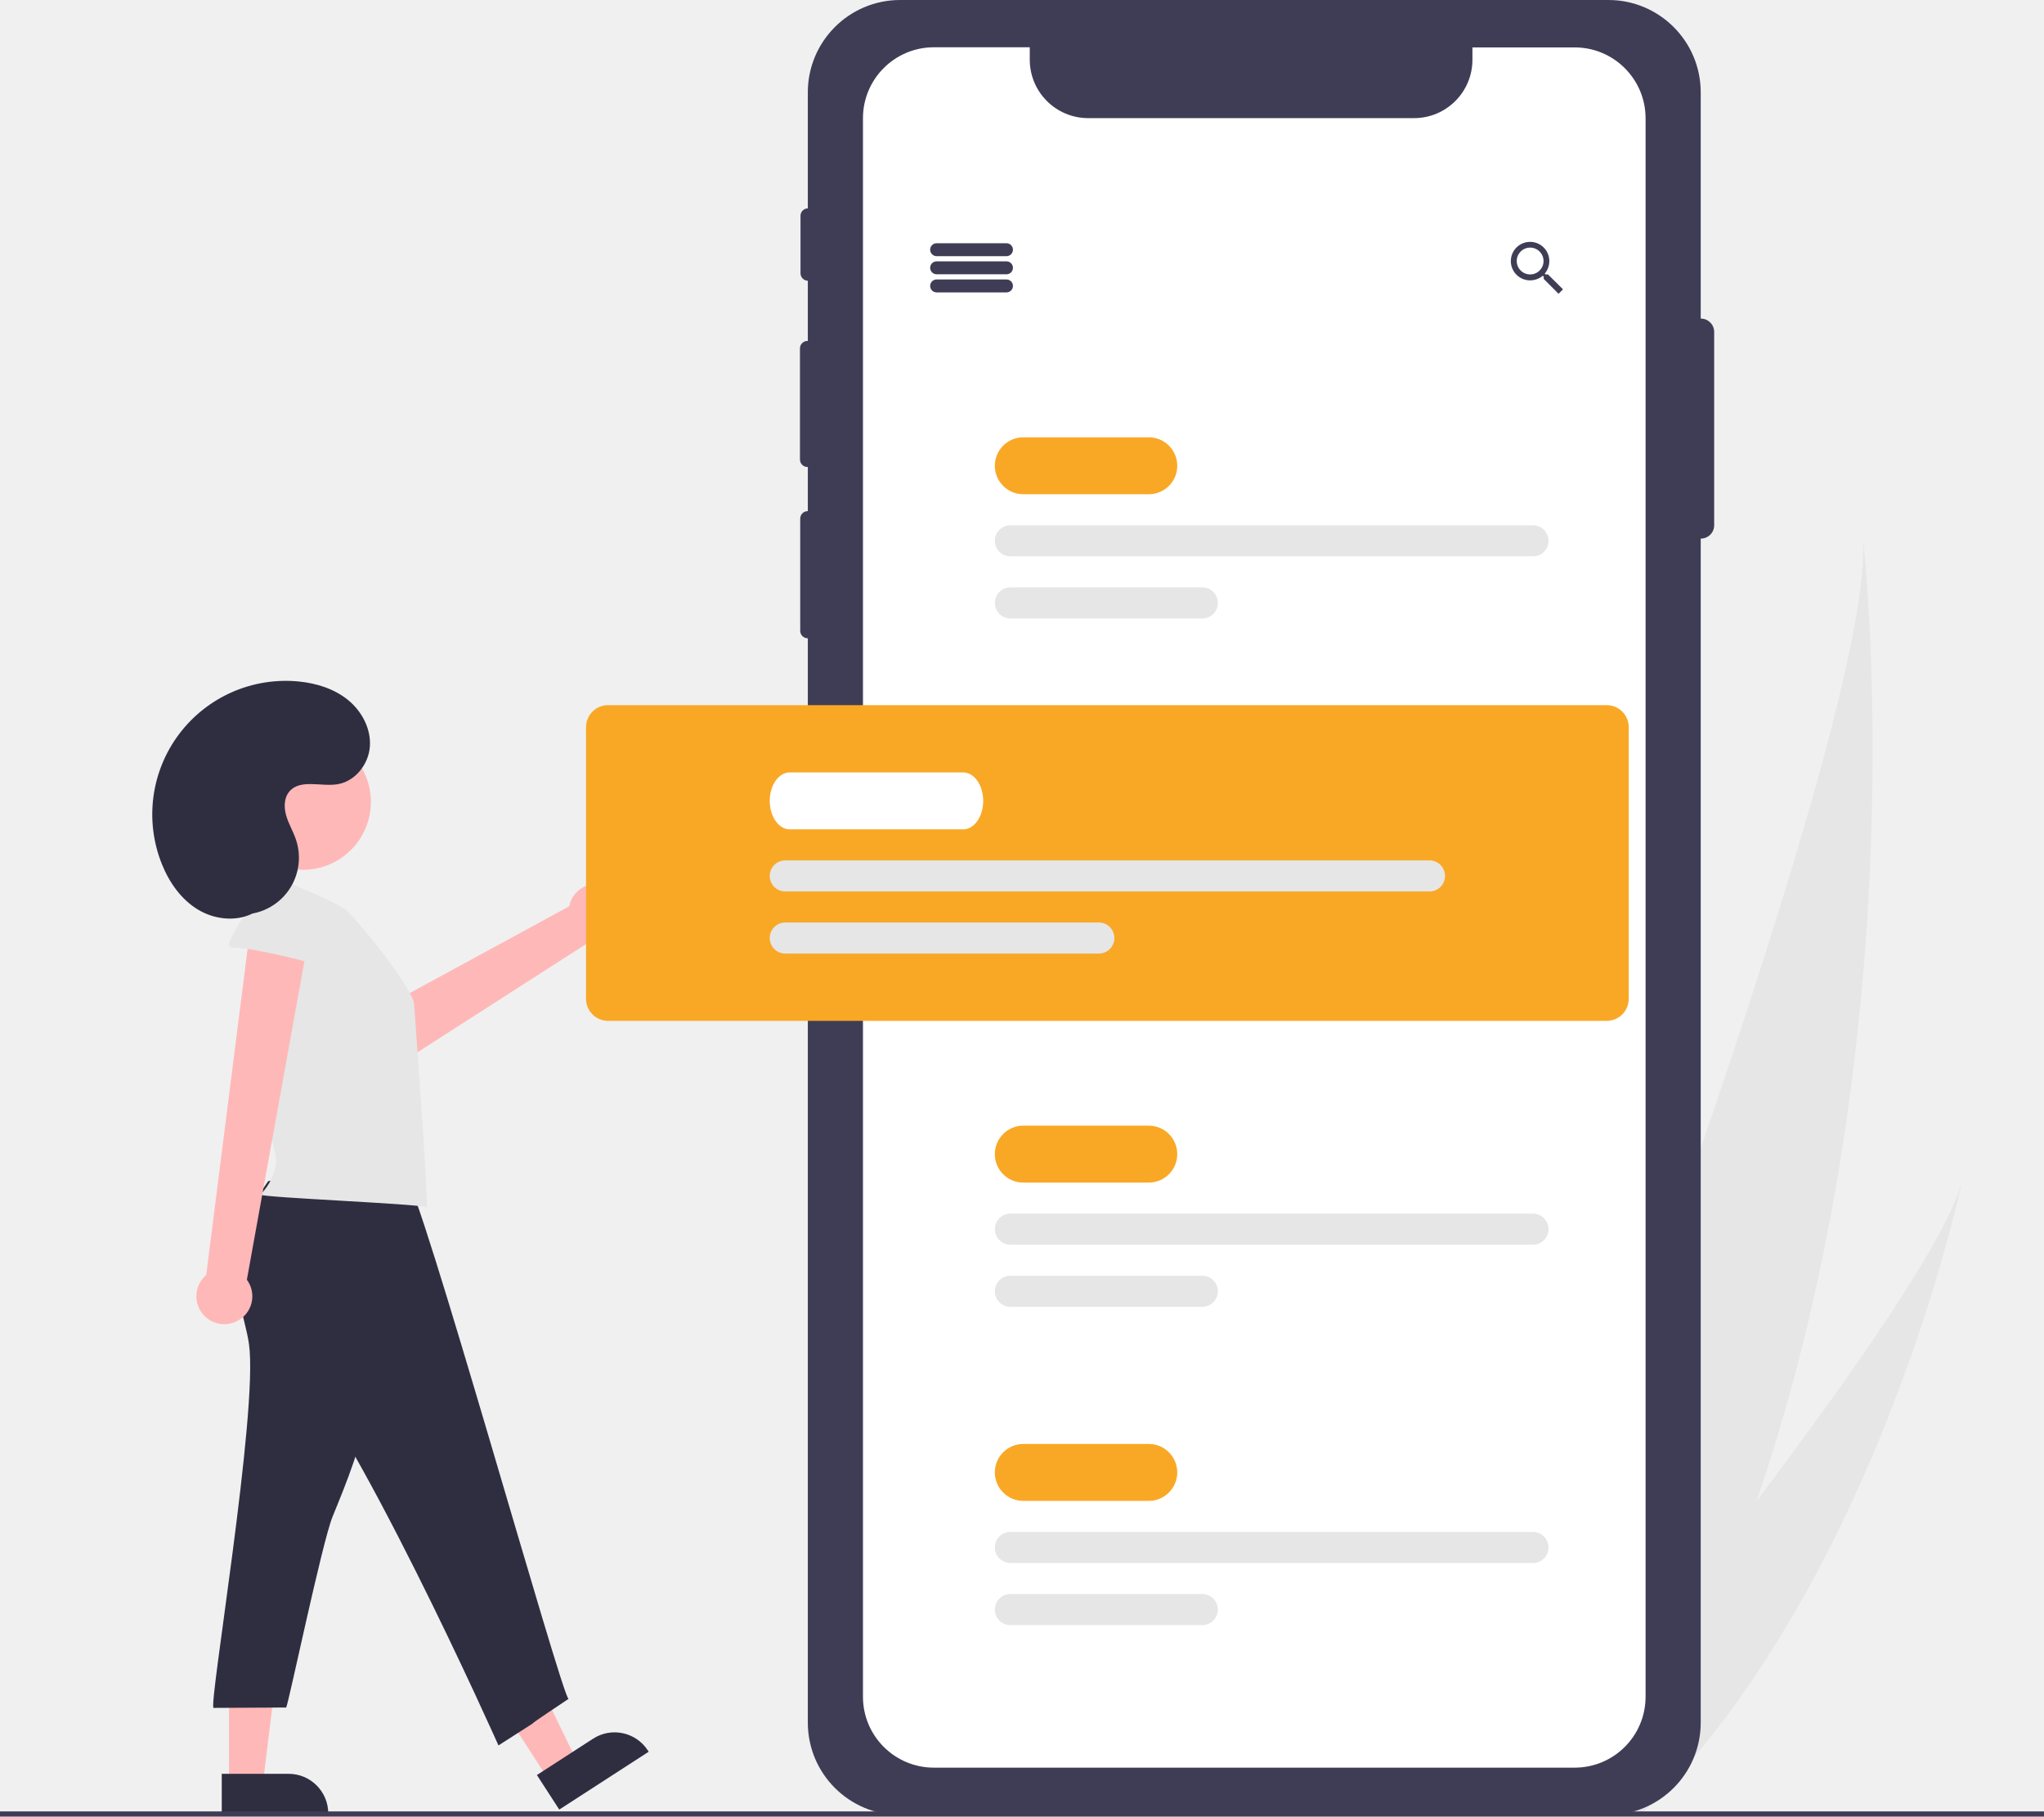
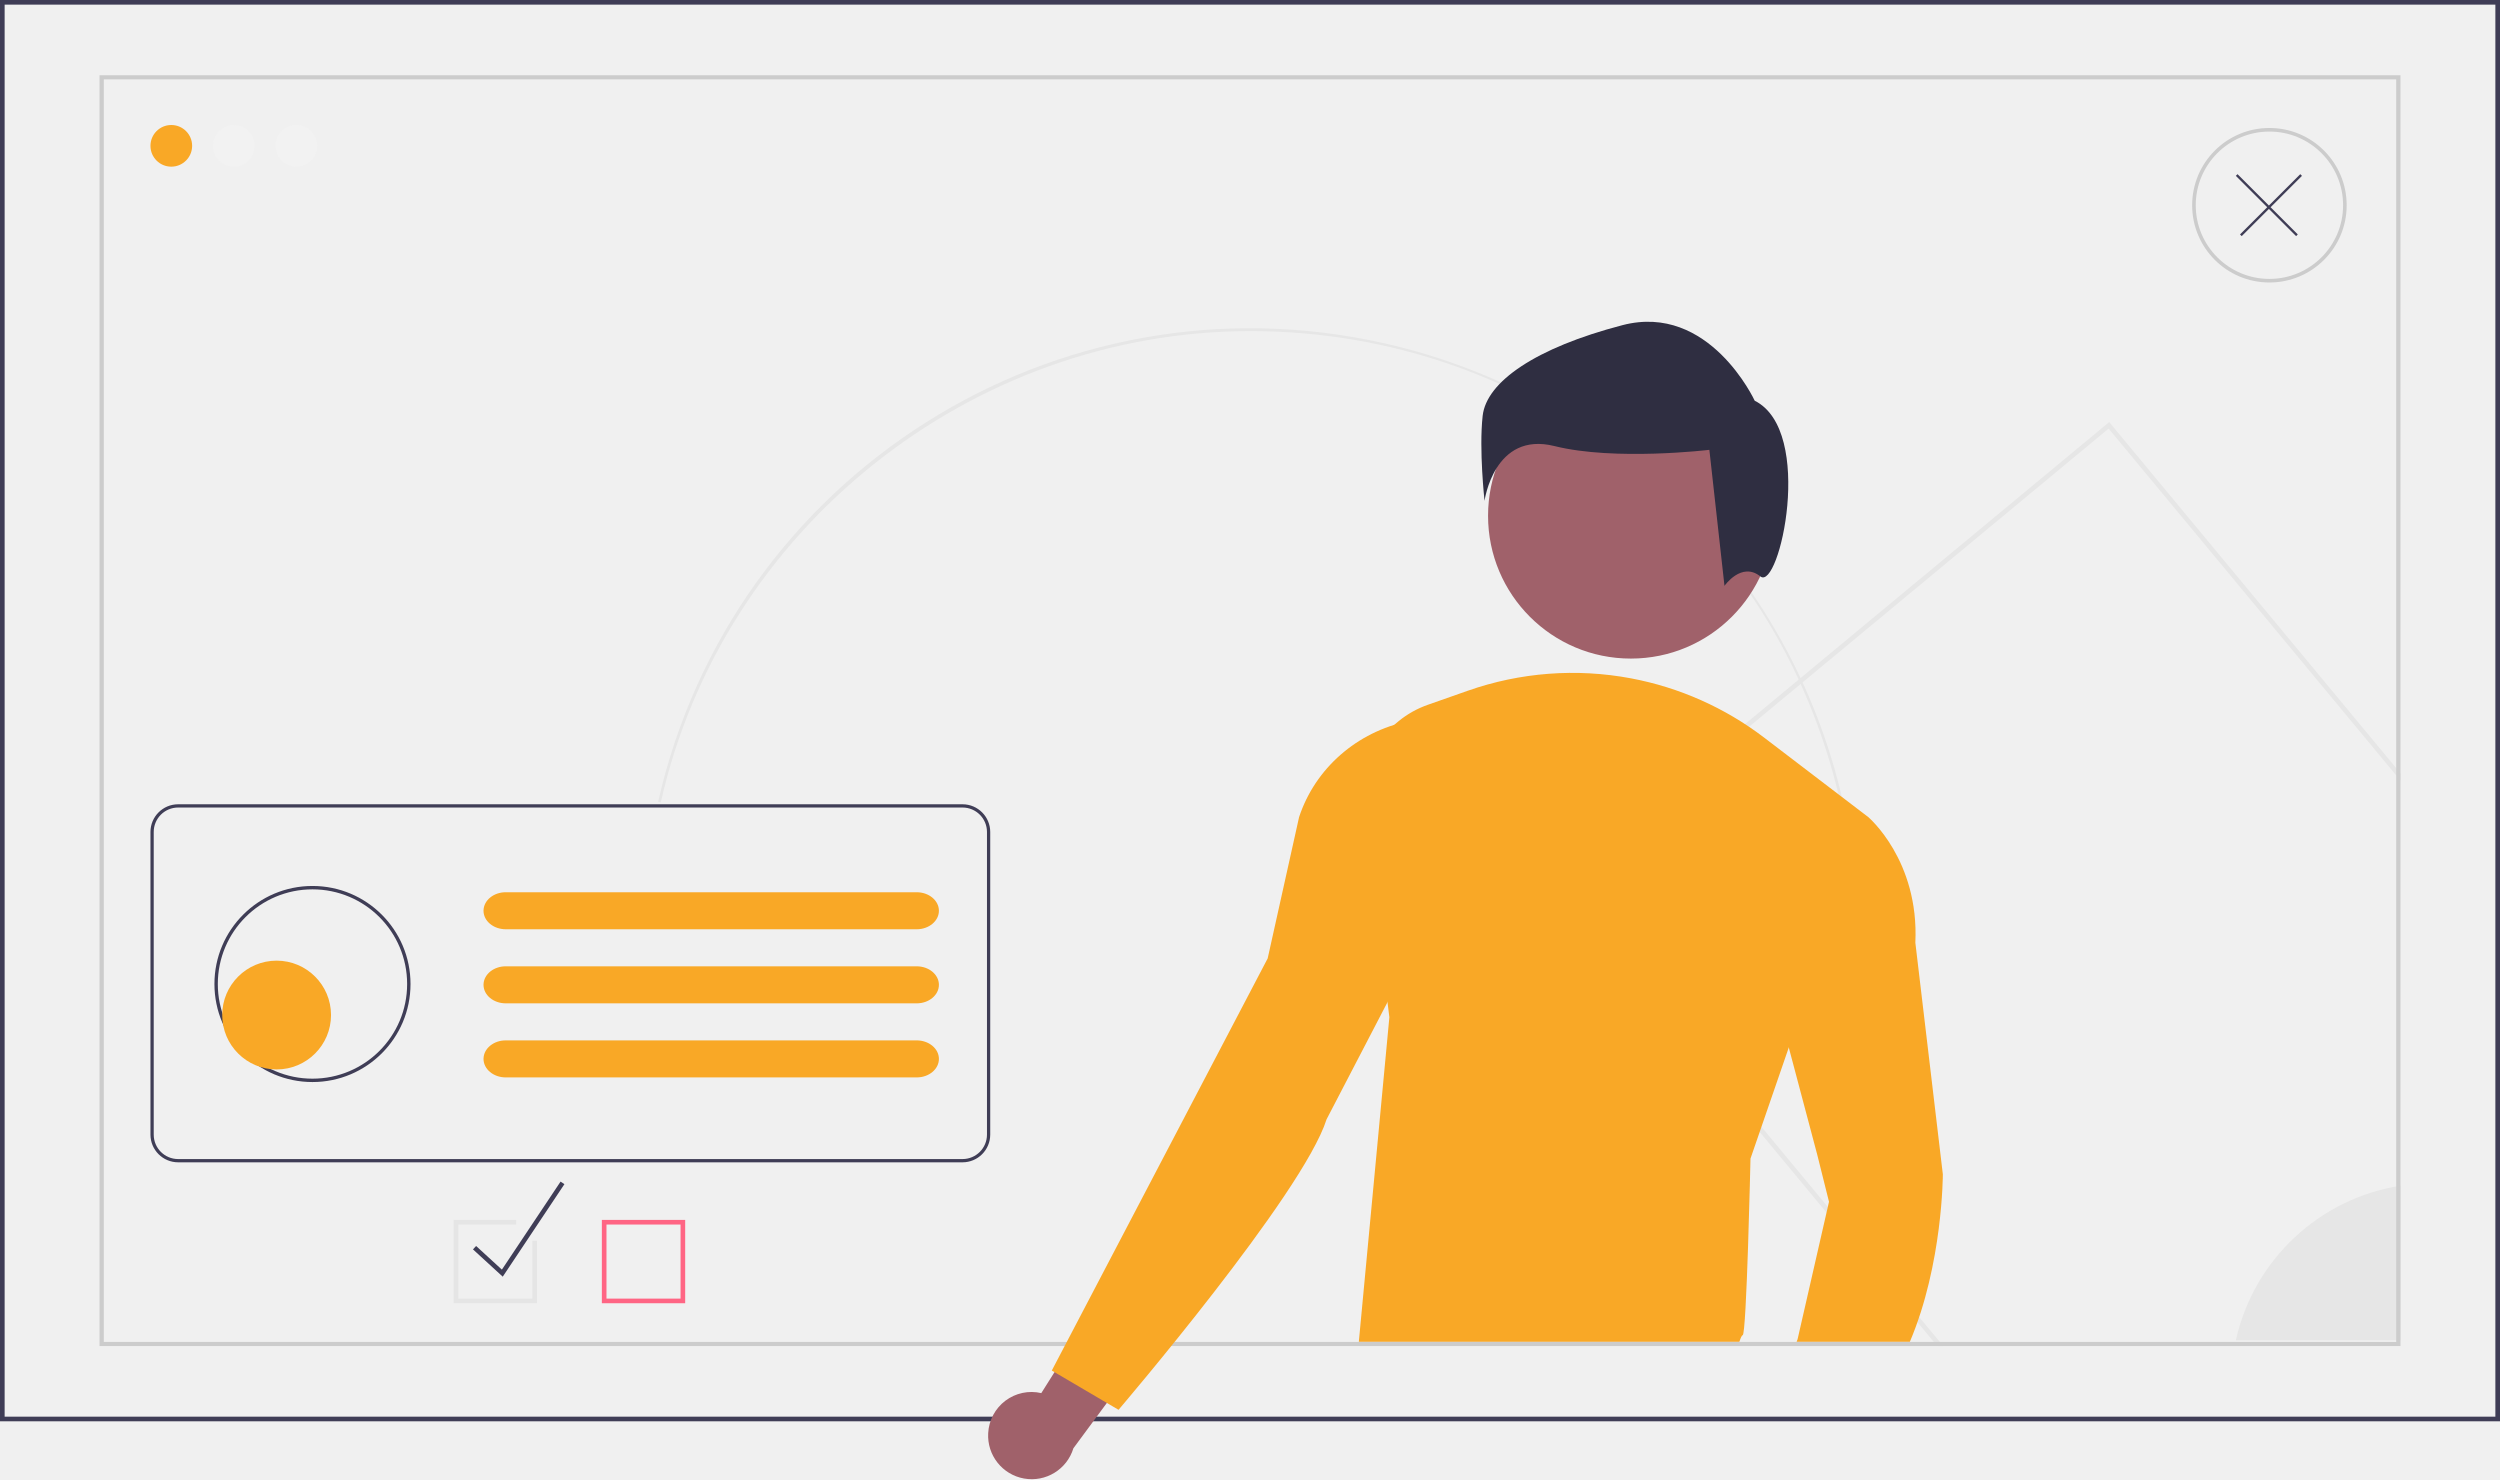
- <svg xmlns="http://www.w3.org/2000/svg" data-name="Layer 1" width="790" height="701.992" viewBox="0 0 790 701.992">
-   <path d="M883.923,679.037c-13.33,39.042-30.472,78-52.433,115.079-.487.835-.98,1.653-1.478,2.485l-54.368-17.2c.313-.787.655-1.668,1.023-2.629,21.929-56.711,154.233-402.236,148.294-470.362C925.601,311.986,946.298,496.53,883.923,679.037Z" transform="translate(-205 -99.00391)" fill="#e6e6e6" />
-   <path d="M841.979,797.434c-.739.755-1.497,1.505-2.261,2.238l-40.786-12.903c.551-.667,1.194-1.453,1.932-2.342,12.079-14.752,47.991-58.919,83.059-105.39,37.685-49.94,74.402-102.533,79.548-124.144C962.438,559.807,930.255,709.403,841.979,797.434Z" transform="translate(-205 -99.00391)" fill="#e6e6e6" />
-   <path d="M862.367,222.118c-.015,0-.03.004-.045.005v-87.429a35.69,35.69,0,0,0-35.69-35.69h-273.72a35.69,35.69,0,0,0-35.69,35.69v44.821a2.892,2.892,0,0,0-2.83,2.889v22.2a2.891,2.891,0,0,0,2.83,2.888v23.257h-.145a2.895,2.895,0,0,0-2.895,2.895v42.93a2.895,2.895,0,0,0,2.895,2.895h.145v17.05h-.045a2.895,2.895,0,0,0-2.895,2.895v43.35a2.895,2.895,0,0,0,2.895,2.895h.045V764.684a35.69,35.69,0,0,0,35.69,35.69h273.72a35.69,35.69,0,0,0,35.69-35.69V307.134c.015,0,.03.004.045.004a5.155,5.155,0,0,0,5.155-5.155v-74.71A5.155,5.155,0,0,0,862.367,222.118Z" transform="translate(-205 -99.00391)" fill="#3f3d56" />
-   <path d="M841.012,144.684v610a27.41,27.41,0,0,1-27.41,27.4h-247.66a27.41,27.41,0,0,1-27.41-27.4v-610a27.41,27.41,0,0,1,27.41-27.41h37.06v4.81a22.58,22.58,0,0,0,22.57,22.57h126a22.57,22.57,0,0,0,22.52-22.57v-4.76h39.51A27.41,27.41,0,0,1,841.012,144.684Z" transform="translate(-205 -99.00391)" fill="#fff" />
-   <path d="M439.411,441.286a10.743,10.743,0,0,0-14.423,7.958l-88.254,47.988,15.517,17.464,81.96-52.599a10.801,10.801,0,0,0,5.2-20.812Z" transform="translate(-205 -99.00391)" fill="#ffb8b8" />
-   <polygon points="211.903 687.551 222.9 680.438 200.697 634.635 184.466 645.133 211.903 687.551" fill="#ffb8b8" />
-   <path d="M413.533,772.484h41.163a0,0,0,0,1,0,0V788.388a0,0,0,0,1,0,0H428.842a15.309,15.309,0,0,1-15.309-15.309v-.595a0,0,0,0,1,0,0Z" transform="translate(1017.487 1100.959) rotate(147.1041)" fill="#2f2e41" />
-   <polygon points="88.511 689.206 101.608 689.206 107.841 638.688 88.511 638.688 88.511 689.206" fill="#ffb8b8" />
-   <path d="M290.705,784.467h41.163a0,0,0,0,1,0,0v15.904a0,0,0,0,1,0,0H306.014A15.309,15.309,0,0,1,290.705,785.062v-.595A0,0,0,0,1,290.705,784.467Z" transform="translate(417.572 1485.835) rotate(-180)" fill="#2f2e41" />
-   <path d="M594,197.996H567a2.5,2.5,0,0,1,0-5h27a2.5,2.5,0,0,1,0,5Z" transform="translate(-205 -99.00391)" fill="#3f3d56" />
-   <path d="M594,204.996H567a2.5,2.5,0,0,1,0-5h27a2.5,2.5,0,0,1,0,5Z" transform="translate(-205 -99.00391)" fill="#3f3d56" />
-   <path d="M594,211.996H567a2.5,2.5,0,0,1,0-5h27a2.5,2.5,0,0,1,0,5Z" transform="translate(-205 -99.00391)" fill="#3f3d56" />
-   <path d="M803.292,205.046h-.91l-.35-.29a7.61,7.61,0,0,0,1.78-4.89,7.44,7.44,0,1,0-7.4,7.48,7.73,7.73,0,0,0,4.88-1.78l.34.29v.92l5.74,5.75,1.72-1.72Zm-6.88,0a5.18,5.18,0,1,1,5.16-5.2l0.0.02a5.15,5.15,0,0,1-5.12,5.18c-.013 0-.027 0-.04 0Z" transform="translate(-205 -99.00391)" fill="#3f3d56" />
-   <path d="M649.005,289.996H600.5a11,11,0,0,1,0-22h48.505a11,11,0,0,1,0,22Z" transform="translate(-205 -99.00391)" fill="#f9a826" />
-   <path d="M797.5,313.996h-202a6,6,0,0,1,0-12h202a6,6,0,0,1,0,12Z" transform="translate(-205 -99.00391)" fill="#e6e6e6" />
-   <path d="M669.7,337.996H595.5a6,6,0,0,1,0-12h74.2a6,6,0,0,1,0,12Z" transform="translate(-205 -99.00391)" fill="#e6e6e6" />
-   <path d="M649.005,555.996H600.5a11,11,0,0,1,0-22h48.505a11,11,0,0,1,0,22Z" transform="translate(-205 -99.00391)" fill="#f9a826" />
-   <path d="M797.5,579.996h-202a6,6,0,0,1,0-12h202a6,6,0,0,1,0,12Z" transform="translate(-205 -99.00391)" fill="#e6e6e6" />
-   <path d="M669.7,603.996H595.5a6,6,0,0,1,0-12h74.2a6,6,0,0,1,0,12Z" transform="translate(-205 -99.00391)" fill="#e6e6e6" />
-   <path d="M649.005,678.996H600.5a11,11,0,0,1,0-22h48.505a11,11,0,0,1,0,22Z" transform="translate(-205 -99.00391)" fill="#f9a826" />
-   <path d="M797.5,702.996h-202a6,6,0,0,1,0-12h202a6,6,0,0,1,0,12Z" transform="translate(-205 -99.00391)" fill="#e6e6e6" />
-   <path d="M669.7,726.996H595.5a6,6,0,0,1,0-12h74.2a6,6,0,0,1,0,12Z" transform="translate(-205 -99.00391)" fill="#e6e6e6" />
-   <path d="M826,493.496H440a8.51,8.51,0,0,1-8.5-8.5v-105a8.51,8.51,0,0,1,8.5-8.5H826a8.51,8.51,0,0,1,8.5,8.5v105A8.51,8.51,0,0,1,826,493.496Z" transform="translate(-205 -99.00391)" fill="#f9a826" />
-   <path d="M301.232,618.416c3.69,25.89-15.85,140.59-13.68,140.58l28.06-.15c1-1.92,13.88-63.81,17.92-73.74,5.64-13.78,11.33-27.73,13.55-42.45,2.09-13.82,1.06-27.9-.3-41.81a2.64,2.64,0,0,0-3.06-3l-37.65-1.94c-7.76-.4-9.6-2.1-8.42,5.52C298.472,607.116,300.412,612.656,301.232,618.416Z" transform="translate(-205 -99.00391)" fill="#2f2e41" />
-   <path d="M308.632,555.466c-7.65,11-15.67,23.66-13.13,36.83,1.93,10,9.55,17.75,16.74,25,28.74,28.86,85.41,156.2,85.41,156.2,27.348-17.5-.652.5,27.1-18-2.46-.19-58.35-201.1-62.98-201.37C343.042,552.886,326.882,551.056,308.632,555.466Z" transform="translate(-205 -99.00391)" fill="#2f2e41" />
-   <path d="M338.89,450.767c-3.886-3.465-31.192-14.152-31.192-14.152a4.684,4.684,0,0,0-1.509.045c-1.554.392-2.263,2.323-1.931,3.885s-2.391,27.224-3.093,38.894c-1.23,20.367,10.765,66.503,10.659,67.914a21.076,21.076,0,0,1-6.208,13.292c.934,1.16,60.265,3.485,64.301,4.858.815-1.033-4.594-74.213-4.843-78.347C364.659,480.881,344.02,455.519,338.89,450.767Z" transform="translate(-205 -99.00391)" fill="#e6e6e6" />
-   <path d="M296.573,609.555a10.743,10.743,0,0,0,3.842-16.018l25.033-138.54-23.36-.308-17.384,136.998a10.801,10.801,0,0,0,11.87,17.868Z" transform="translate(-205 -99.00391)" fill="#ffb8b8" />
-   <path d="M296.372,465.276a4.43,4.43,0,0,1-2.76-.72c-1.39-1.19,9.95-19.4,12.19-19.67,7.29-.84,14.79-1.12,21.86.85s13.72,6.45,16.88,13.08c1.32,2.76-8.25,16.65-12.6,14.61C326.732,470.986,303.232,465.446,296.372,465.276Z" transform="translate(-205 -99.00391)" fill="#e6e6e6" />
-   <circle cx="117.102" cy="309.88" r="26.239" fill="#ffb8b8" />
-   <path d="M296.33,452.267A21.925,21.925,0,0,0,319.415,423.542c-1.044-3.139-2.79-6.017-3.746-9.184s-.982-6.912,1.139-9.451c4.15-4.968,12.148-1.843,18.545-2.831,6.817-1.052,12.046-7.592,12.592-14.468s-3.038-13.68-8.373-18.052-12.216-6.524-19.08-7.199a51.594,51.594,0,0,0-52.955,70.495c2.868,7.176,7.552,13.859,14.206,17.789s15.441,4.685,22.073.718" transform="translate(-205 -99.00391)" fill="#2f2e41" />
-   <path d="M577.277,419.496h-67.054c-4.259,0-7.723-4.935-7.723-11s3.465-11,7.723-11H577.277c4.259,0,7.723,4.935,7.723,11S581.535,419.496,577.277,419.496Z" transform="translate(-205 -99.00391)" fill="#fff" />
-   <path d="M757.5,443.496h-249a6,6,0,0,1,0-12h249a6,6,0,0,1,0,12Z" transform="translate(-205 -99.00391)" fill="#e6e6e6" />
-   <path d="M629.7,467.496H508.5a6,6,0,0,1,0-12H629.7a6,6,0,0,1,0,12Z" transform="translate(-205 -99.00391)" fill="#e6e6e6" />
-   <rect y="699.992" width="790" height="2" fill="#3f3d56" />
+ <svg xmlns="http://www.w3.org/2000/svg" data-name="Layer 1" width="1080" height="639.014" viewBox="0 0 1080 639.014">
+   <path id="a513f258-927a-4de2-b47c-f6d8484aa7b1-237" data-name="Path 103" d="M345.467,477.129l-1.153-.26c31.958-141.342,172.446-230.015,313.788-198.057A262.383,262.383,0,0,1,856,476.169l-1.152.262c-27.208-119.463-131.908-202.9-254.612-202.9C479.14,273.536,371.994,359.159,345.467,477.129Z" transform="translate(-60 -130.493)" fill="#e6e6e6" />
+   <path id="b48e35fb-0fa9-4a6e-a77a-d5ee8c8a325a-238" data-name="Path 104" d="M1140,744.493H60v-614H1140Zm-1078-2H1138v-610H62Z" transform="translate(-60 -130.493)" fill="#3f3d56" />
+   <circle id="f75cebf4-07f7-4414-ab86-40e5ab2d2599" data-name="Ellipse 12" cx="74" cy="63" r="9" fill="#f9a826" />
+   <circle id="b3bbee1c-ff7e-4047-80a7-543833fb4a02" data-name="Ellipse 13" cx="101" cy="63" r="9" fill="#f2f2f2" />
+   <circle id="b056dc2b-10c3-4366-8b68-ab2b41800264" data-name="Ellipse 14" cx="128" cy="63" r="9" fill="#f2f2f2" />
+   <path id="b7f9e633-caf8-48cc-9bf3-ee1e6a98fd8b-239" data-name="Path 107" d="M1097,642.708v66.785h-71.119A86.746,86.746,0,0,1,1097,642.708Z" transform="translate(-60 -130.493)" fill="#e6e6e6" />
+   <path id="afff29c9-505b-4418-a373-01de3d3be863-240" data-name="Path 108" d="M971.82,313.593l-.64-.77L731.79,511.353l-.77.64,165.87,200h2.6L733.84,512.253l237.08-196.61L1097,467.673v-3.14Z" transform="translate(-60 -130.493)" fill="#e6e6e6" />
+   <circle id="f8cef931-c3bb-4037-9a50-1e0fdc7c5e4a" data-name="Ellipse 15" cx="704.534" cy="222.815" r="61.692" fill="#a0616a" />
+   <path id="a345d496-be51-4ced-87e4-88917a587ade-241" data-name="Path 111" d="M867.086,483.471l-34.33,99.535v.009l-16.545,47.991s-1.689,76.305-3.386,76.305c-.352,0-.853,1.099-1.416,2.832H647.012L660.206,569.952l-.809-6.532-10.32-83.731a41.962,41.962,0,0,1,27.729-44.72l17.245-6.063a136.524,136.524,0,0,1,70.51-5.376l0,0A136.524,136.524,0,0,1,822.171,449.184Z" transform="translate(-60 -130.493)" fill="#f9a826" />
+   <path id="a678a244-be81-46d4-9955-cfd6d99b50a8-242" data-name="Path 113" d="M818.033,303.605S798.446,261.167,760.9,270.96s-58.761,24.484-60.393,39.174.816,36.726.816,36.726,4.081-30.2,30.2-23.668,66.922,1.632,66.922,1.632l6.529,58.761s7.345-10.61,15.506-4.081S844.149,316.663,818.033,303.605Z" transform="translate(-60 -130.493)" fill="#2f2e41" />
+   <path id="b1de1415-f5bf-440f-a8b8-fa9f905c1360-243" data-name="Path 114" d="M899.306,637.786s0,38.746-14.241,72.355H836.133l.431-1.135L850.128,649.652l-5.084-20.345-12.288-46.293v-.009a135.33,135.33,0,0,1,1.086-73.281l.556-1.871a34.102,34.102,0,0,1,32.688-24.383h0s22.043,18.656,20.345,54.262Z" transform="translate(-60 -130.493)" fill="#f9a826" />
+   <path id="f1868812-8ac7-4b0c-a438-ab55a4a15b12-244" data-name="Path 121" d="M1040.387,252.532a33.376,33.376,0,1,1,33.376-33.376v0A33.376,33.376,0,0,1,1040.387,252.532Zm0-65.2a31.824,31.824,0,1,0,31.824,31.824h0A31.824,31.824,0,0,0,1040.387,187.332Z" transform="translate(-60 -130.493)" fill="#ccc" />
+   <path id="b1b186d5-33ae-41a2-a01c-c43193f01a60-245" data-name="Path 123" d="M1097,711.993H103v-549h994Zm-992.159-1.788h990.318V164.781H104.841Z" transform="translate(-60 -130.493)" fill="#ccc" />
+   <path id="b98eb8ea-1fd7-4cba-9afb-7866ed7d6078-246" data-name="Path 122" d="M1054.448,206.463l-.729-.729-13.554,13.555-13.555-13.555-.729.729,13.554,13.554-11.75,11.75.729.729,11.75-11.75,11.75,11.75.729-.729-11.75-11.75Z" transform="translate(-60 -130.493)" fill="#3f3d56" />
+   <path id="a9b170f1-abe6-494b-85b0-d8713abcdd5c-247" data-name="Path 146" d="M475.826,477.939H136.952A11.969,11.969,0,0,0,125,489.891V620.659a11.969,11.969,0,0,0,11.952,11.957H475.826a11.969,11.969,0,0,0,11.952-11.952V489.891A11.969,11.969,0,0,0,475.826,477.939Zm10.546,142.721a10.559,10.559,0,0,1-10.546,10.546H136.952a10.559,10.559,0,0,1-10.546-10.546V489.891a10.559,10.559,0,0,1,10.546-10.546H475.826a10.559,10.559,0,0,1,10.546,10.546Z" transform="translate(-60 -130.493)" fill="#3f3d56" />
+   <path id="b6b39a3c-92e5-4d4e-830c-c9cb70ad8092-248" data-name="Path 141" d="M456.003,515.938H278.481c-5.156,0-9.39,3.4-9.591,7.686a2.142,2.142,0,0,0-.015.314c.007,4.416,4.3,7.994,9.606,8H456.003c5.305,0,9.606-3.582,9.606-8S461.309,515.938,456.003,515.938Z" transform="translate(-60 -130.493)" fill="#f9a826" />
+   <path id="ae94418e-82bb-46b2-bcad-c3c282755a35-249" data-name="Path 141-2" d="M456.003,547.939H278.481c-5.156,0-9.39,3.4-9.591,7.686a2.142,2.142,0,0,0-.015.314c.007,4.416,4.3,7.994,9.606,8H456.003c5.305,0,9.606-3.582,9.606-8S461.308,547.939,456.003,547.939Z" transform="translate(-60 -130.493)" fill="#f9a826" />
+   <path id="e8feddc1-03fc-4048-aa80-45fc0ee9652e-250" data-name="Path 141-3" d="M456.003,579.939H278.481c-5.156,0-9.39,3.4-9.591,7.686a2.142,2.142,0,0,0-.015.314c.007,4.416,4.3,7.994,9.606,8H456.003c5.305,0,9.606-3.582,9.606-8S461.309,579.939,456.003,579.939Z" transform="translate(-60 -130.493)" fill="#f9a826" />
+   <path id="bcd0b27f-9e6f-4dd4-9c6b-301806d9c28e-251" data-name="Path 140" d="M194.988,597.938a42.353,42.353,0,1,1,42.353-42.353,42.353,42.353,0,0,1-42.353,42.353Zm0-83.245a40.892,40.892,0,1,0,40.892,40.892v0A40.892,40.892,0,0,0,194.988,514.693Z" transform="translate(-60 -130.493)" fill="#3f3d56" />
+   <path id="a4b95a53-3e76-43d9-9905-f39259c2aa97-252" data-name="Path 118" d="M356,693.493H320v-36h36Zm-34-2h32v-32H322Z" transform="translate(-60 -130.493)" fill="#ff6584" />
+   <path id="b5224a29-3e2c-47b8-aafd-f30a3a8a6089-253" data-name="Path 119" d="M277.185,682.018,264.324,670.23l1.352-1.474,11.139,10.212,25.353-38.03,1.664,1.11Z" transform="translate(-60 -130.493)" fill="#3f3d56" />
+   <path id="b1af4244-ebcd-4e3e-9659-fd120ece41f1-254" data-name="Path 120" d="M290,666.493v25H258v-32h25v-2H256v36h36v-27Z" transform="translate(-60 -130.493)" fill="#e5e5e5" />
+   <circle id="aed972d3-7bba-44b7-a5d2-fd1675eb4fbc" data-name="Ellipse 18" cx="119.5" cy="438.5" r="23.5" fill="#f9a826" />
+   <path d="M486.901,749.583a18.724,18.724,0,0,1,22.938-17.267l35.48-56.29,14.269,31.495-35.88,48.625a18.825,18.825,0,0,1-36.808-6.564Z" transform="translate(-60 -130.493)" fill="#a0616a" />
+   <path id="b4b1ee8f-44c7-4e6a-b1f2-73ec029b7adc-255" data-name="Path 115" d="M672.177,441.361l-1.958.346c-21.997,3.885-40.648,18.905-48.351,39.873q-.346.943-.665,1.897l-13.566,61.044L514.372,722.574l28.831,16.956s79.7-93.266,89.874-125.485l40.967-78.785a25.532,25.532,0,0,0,2.861-12.761l-3.071-79.8A1.413,1.413,0,0,0,672.177,441.361Z" transform="translate(-60 -130.493)" fill="#f9a826" />
</svg>
